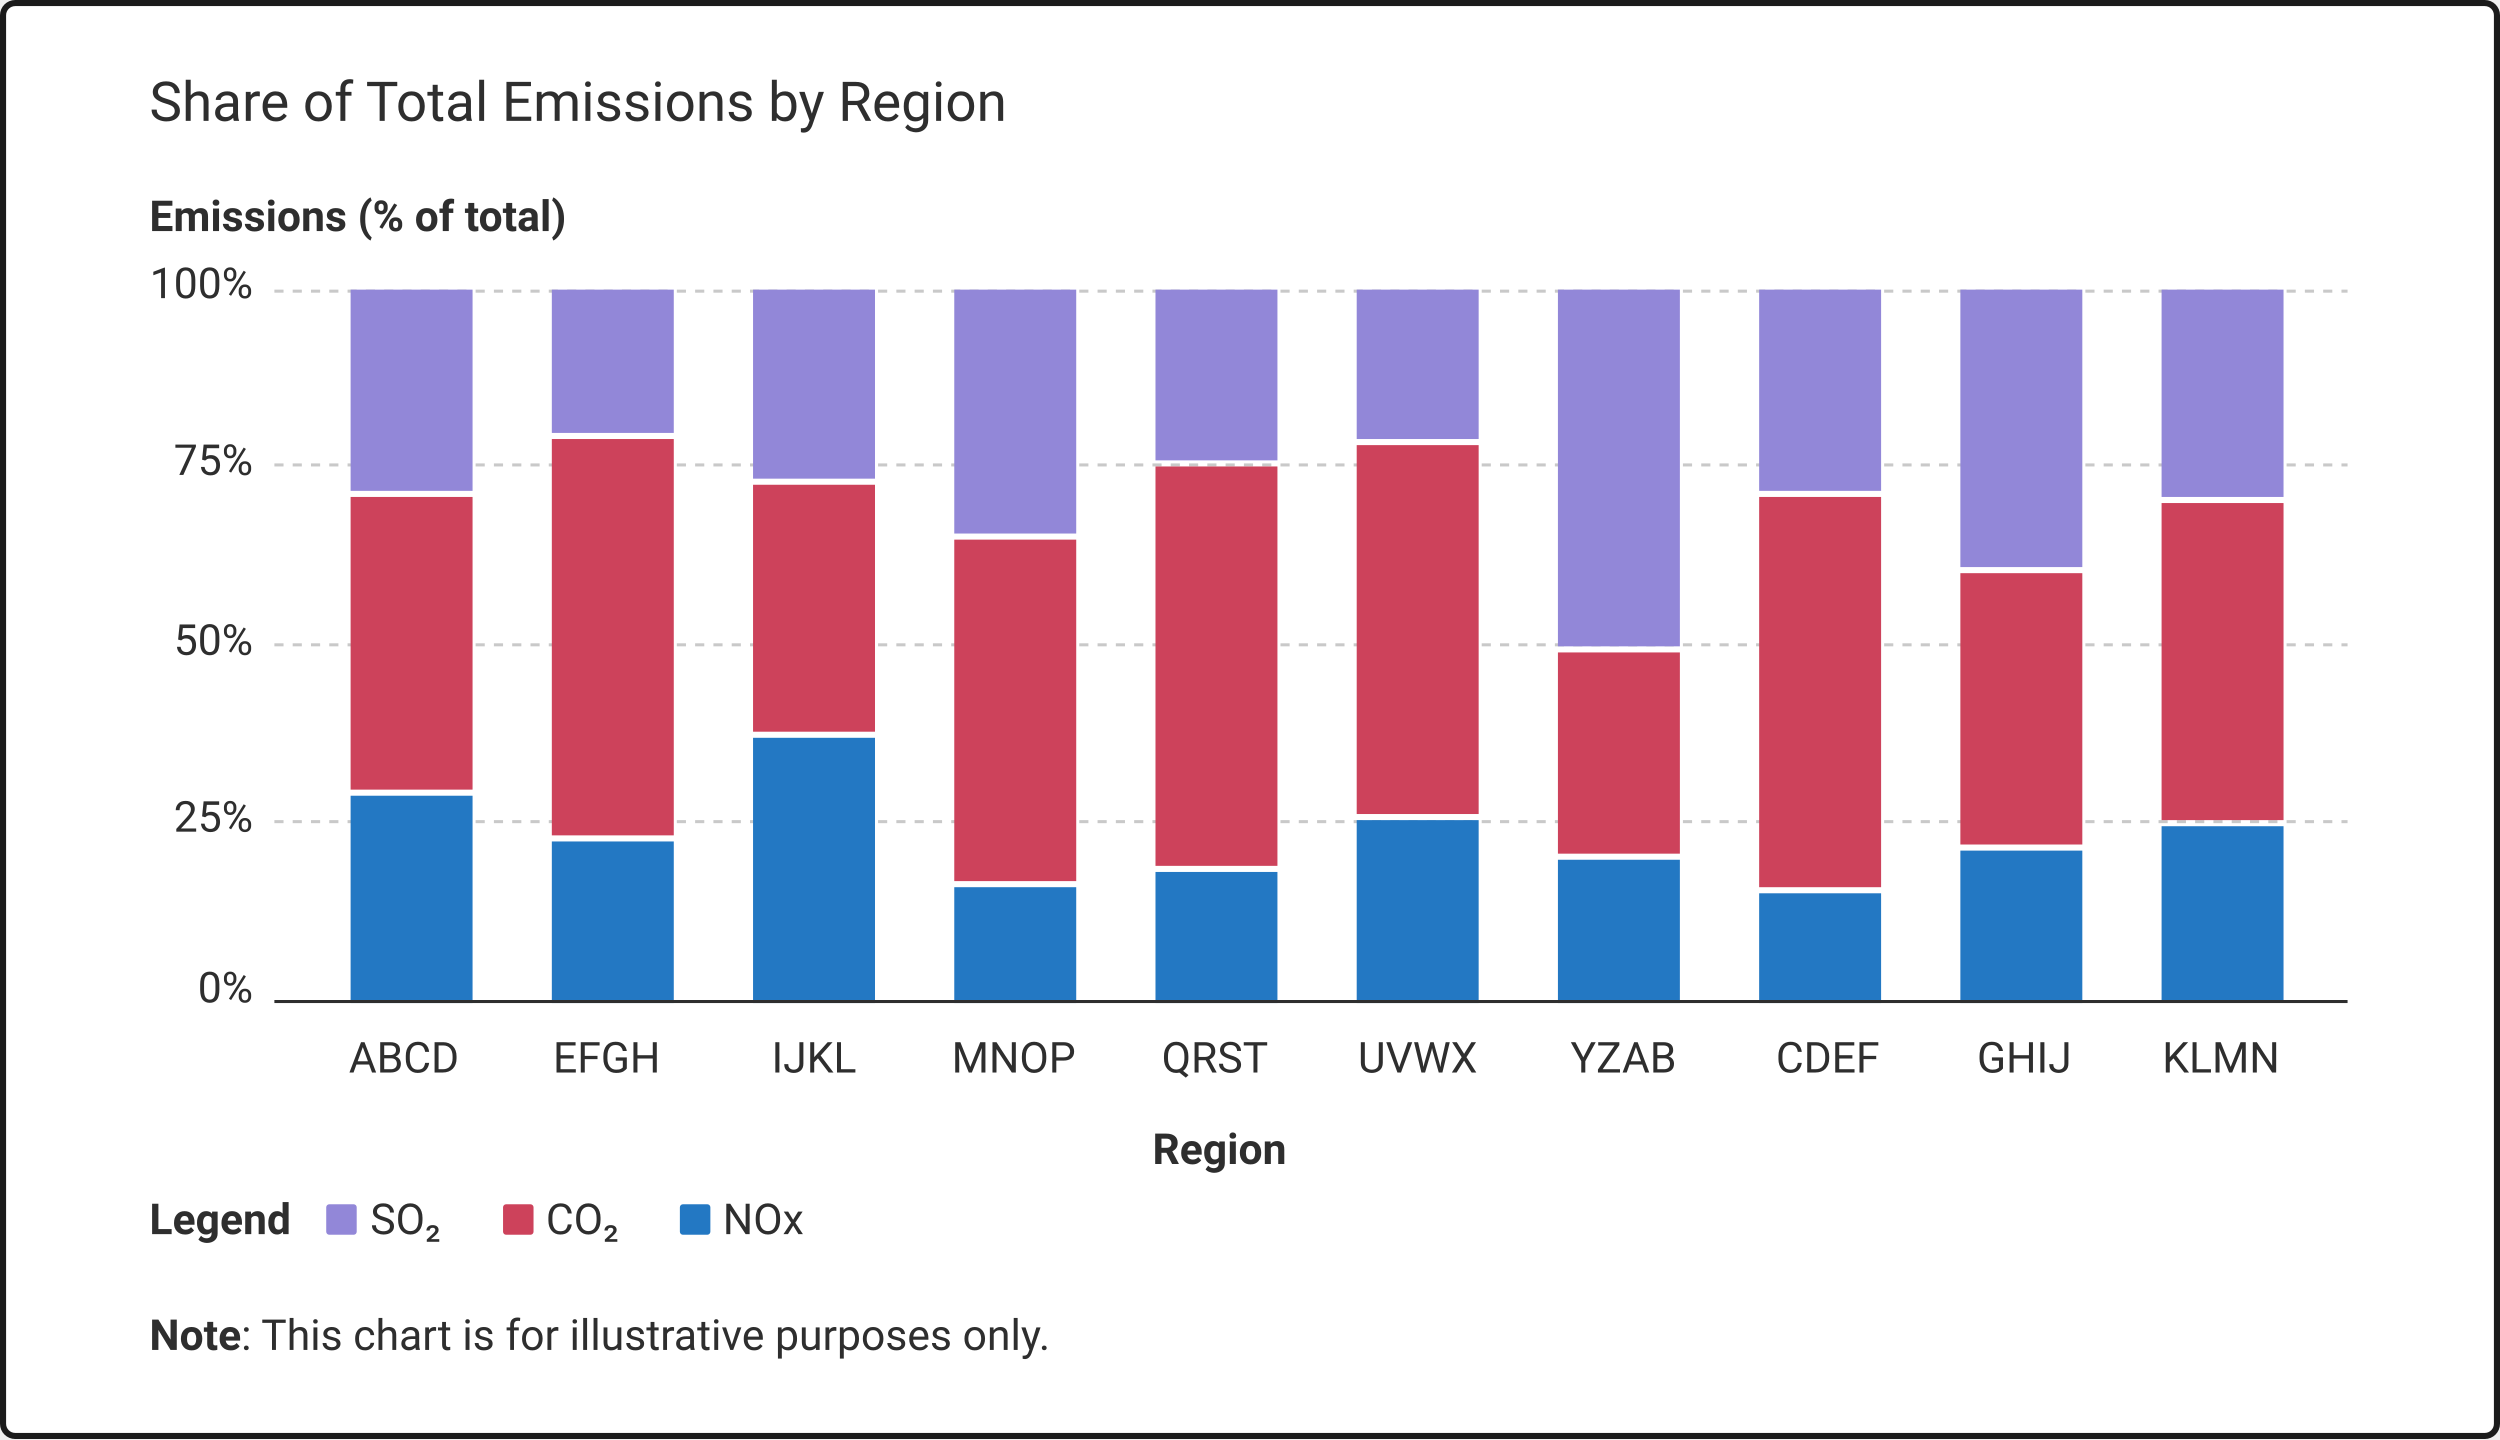
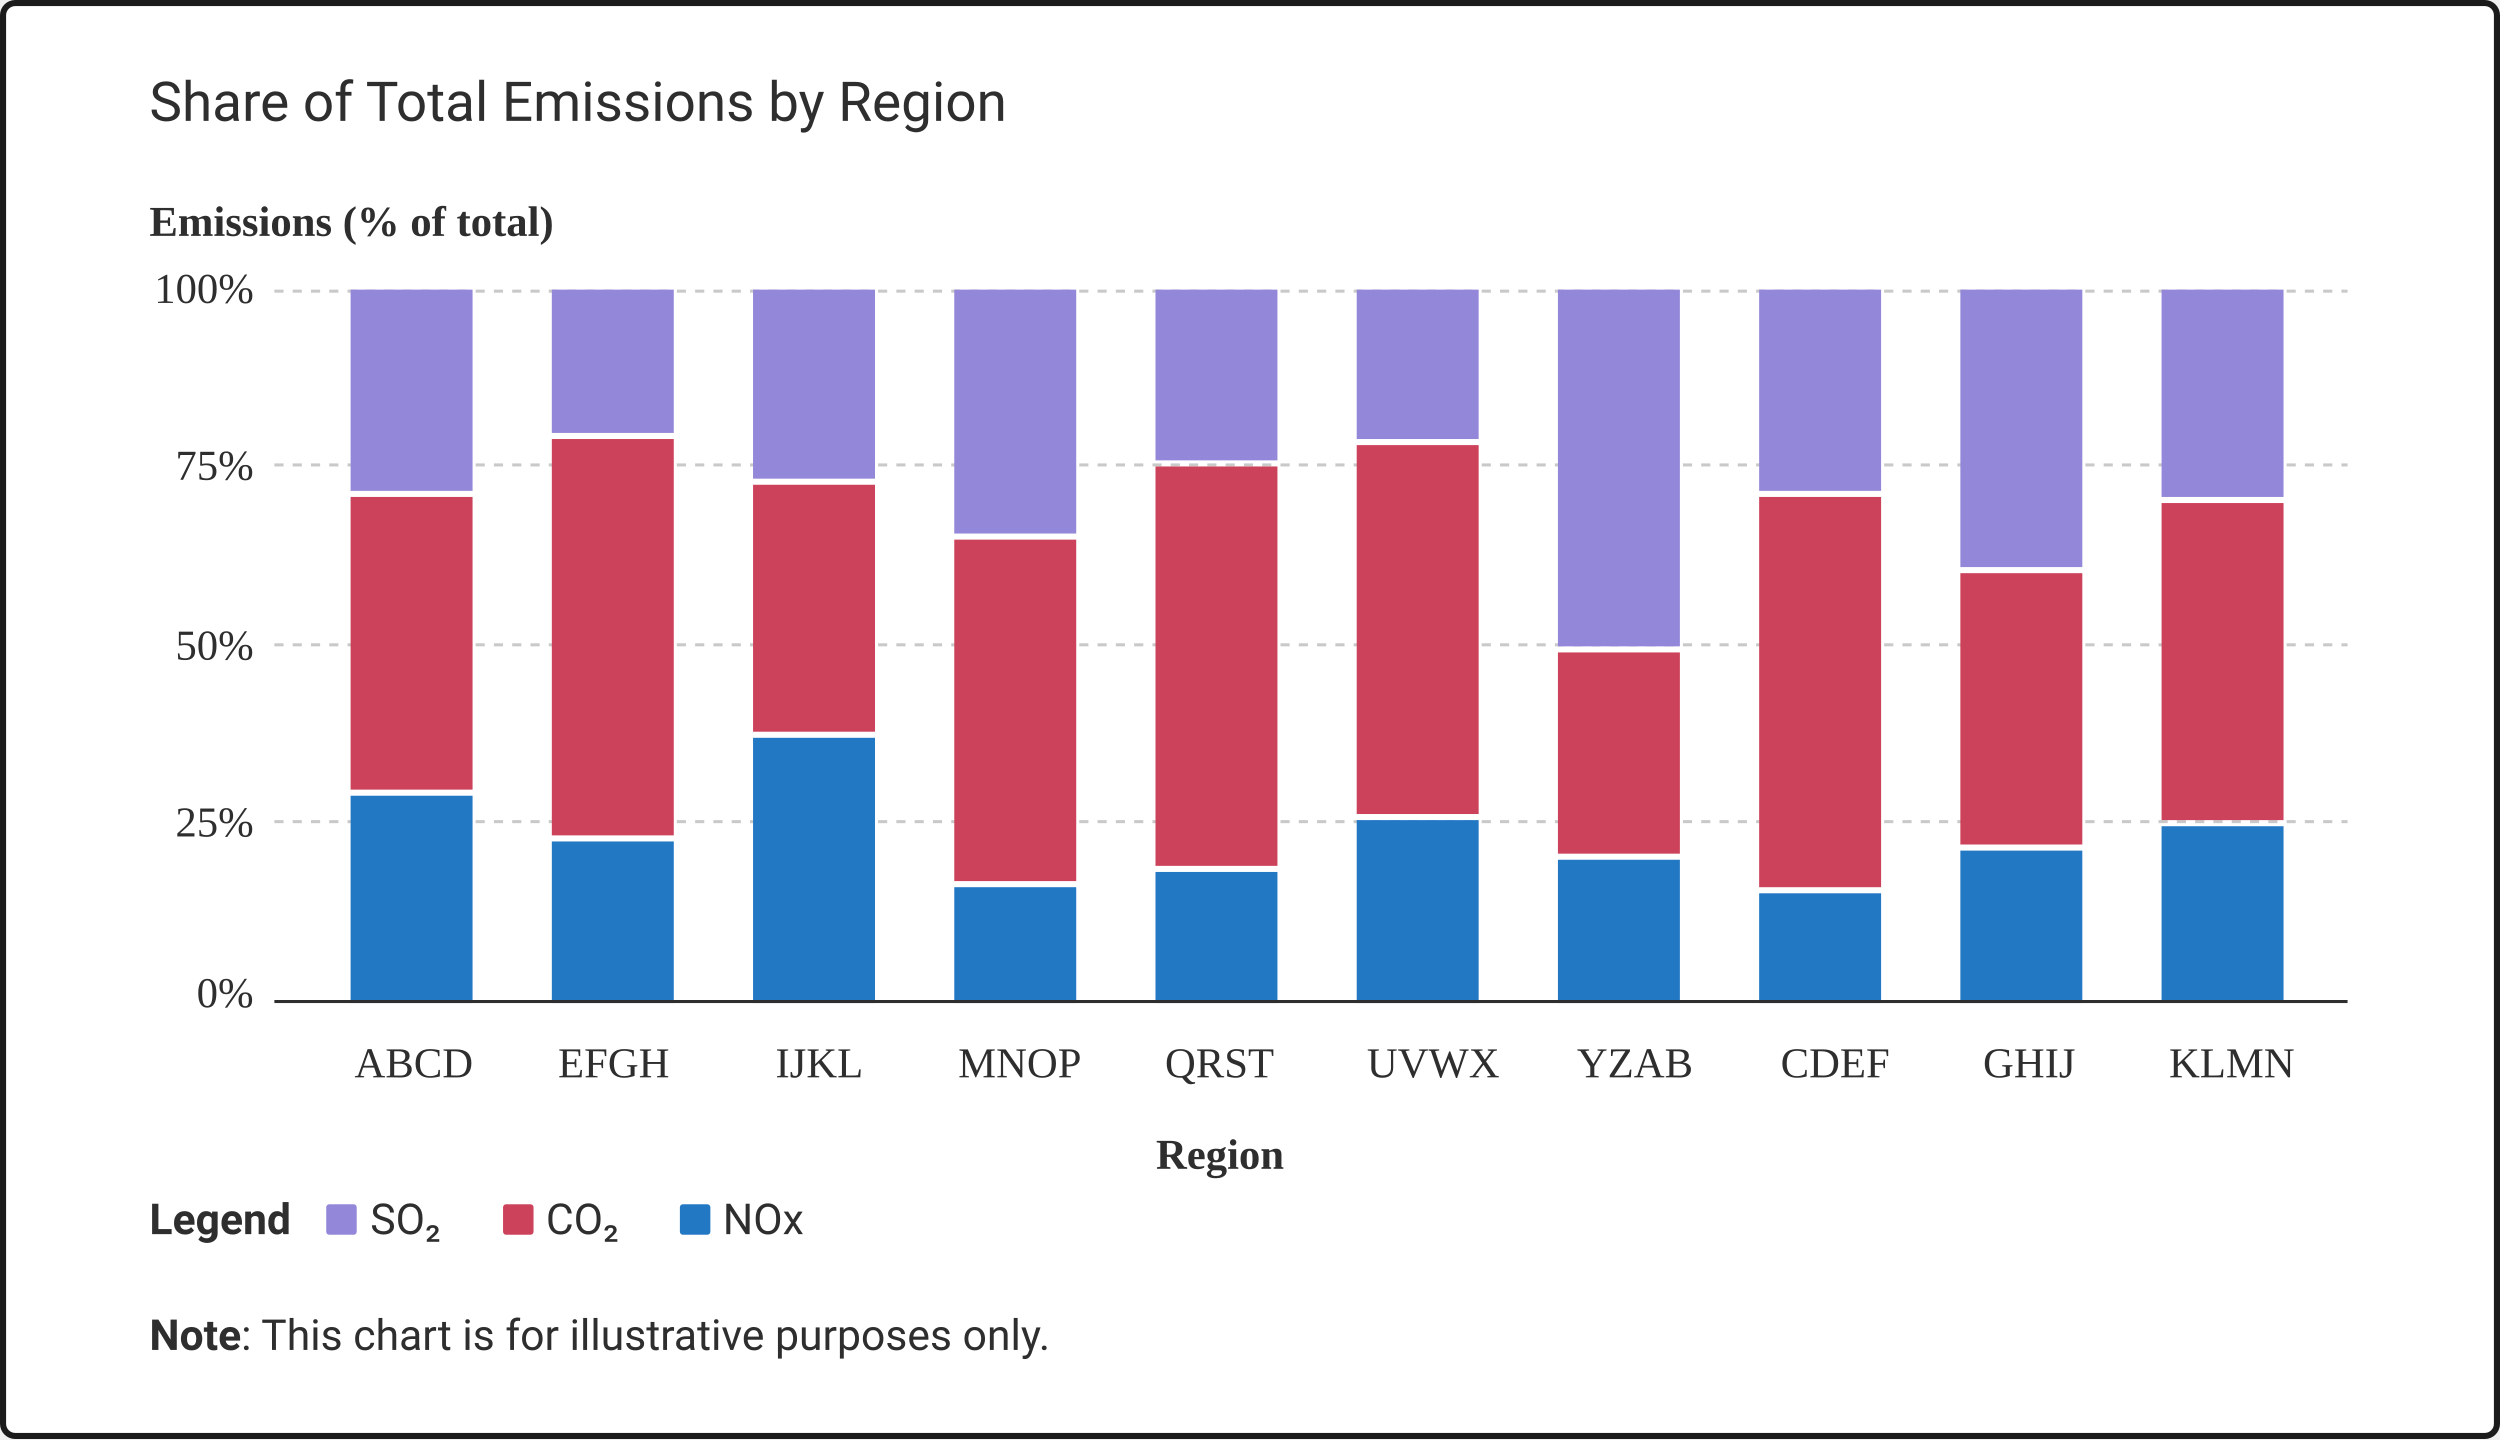
<svg xmlns="http://www.w3.org/2000/svg" width="820" height="472" viewBox="0 0 820 472" fill="none">
  <rect x="1" y="1" width="818" height="470" rx="4" fill="white" stroke="#1B1B1B" stroke-width="2" />
  <line x1="90" y1="269.5" x2="770" y2="269.5" stroke="#C9C9C9" stroke-dasharray="3 3" />
  <line x1="90" y1="211.5" x2="770" y2="211.5" stroke="#C9C9C9" stroke-dasharray="3 3" />
  <line x1="90" y1="152.5" x2="770" y2="152.5" stroke="#C9C9C9" stroke-dasharray="3 3" />
  <line x1="90" y1="95.5" x2="770" y2="95.5" stroke="#C9C9C9" stroke-dasharray="3 3" />
  <rect width="40" height="62" transform="matrix(-1 0 0 1 287 95)" fill="#9287D8" />
  <rect x="247" y="242" width="40" height="87" fill="#2378C3" />
  <rect x="247" y="159" width="40" height="81" fill="#CD425B" />
  <rect x="511" y="282" width="40" height="47" fill="#2378C3" />
  <rect x="511" y="214" width="40" height="66" fill="#CD425B" />
  <rect width="40" height="117" transform="matrix(-1 0 0 1 551 95)" fill="#9287D8" />
  <rect width="40" height="66" transform="matrix(-1 0 0 1 617 95)" fill="#9287D8" />
  <rect width="40" height="128" transform="matrix(-1 0 0 1 617 163)" fill="#CD425B" />
  <rect x="577" y="293" width="40" height="36" fill="#2378C3" />
  <rect x="181" y="276" width="40" height="53" fill="#2378C3" />
  <rect x="181" y="144" width="40" height="130" fill="#CD425B" />
  <rect width="40" height="47" transform="matrix(-1 0 0 1 221 95)" fill="#9287D8" />
  <rect width="40" height="80" transform="matrix(-1 0 0 1 353 95)" fill="#9287D8" />
  <rect width="40" height="112" transform="matrix(-1 0 0 1 353 177)" fill="#CD425B" />
  <rect x="313" y="291" width="40" height="38" fill="#2378C3" />
  <rect x="445" y="269" width="40" height="60" fill="#2378C3" />
  <rect width="40" height="49" transform="matrix(-1 0 0 1 485 95)" fill="#9287D8" />
  <rect width="40" height="121" transform="matrix(-1 0 0 1 485 146)" fill="#CD425B" />
  <rect width="40" height="91" transform="matrix(-1 0 0 1 683 95)" fill="#9287D8" />
  <rect width="40" height="89" transform="matrix(-1 0 0 1 683 188)" fill="#CD425B" />
  <rect x="643" y="279" width="40" height="50" fill="#2378C3" />
  <rect width="40" height="68" transform="matrix(-1 0 0 1 749 95)" fill="#9287D8" />
  <rect width="40" height="104" transform="matrix(-1 0 0 1 749 165)" fill="#CD425B" />
  <rect x="709" y="271" width="40" height="57" fill="#2378C3" />
  <rect x="115" y="261" width="40" height="68" fill="#2378C3" />
  <rect width="40" height="66" transform="matrix(-1 0 0 1 155 95)" fill="#9287D8" />
  <rect width="40" height="96" transform="matrix(-1 0 0 1 155 163)" fill="#CD425B" />
  <rect x="379" y="286" width="40" height="43" fill="#2378C3" />
  <rect x="379" y="153" width="40" height="131" fill="#CD425B" />
  <rect width="40" height="56" transform="matrix(-1 0 0 1 419 95)" fill="#9287D8" />
-   <text fill="#2E2E2E" xml:space="preserve" style="white-space: pre" font-family="Roboto" font-size="14" letter-spacing="0em">
-     <tspan x="114.419" y="351.785">ABCD</tspan>
+   <text fill="#2E2E2E" xml:space="preserve" style="white-space: pre" font-family="Source Sans 3" font-size="14" letter-spacing="0em">
+     <tspan x="116.278" y="353.368">ABCD</tspan>
  </text>
-   <text fill="#2E2E2E" xml:space="preserve" style="white-space: pre" font-family="Roboto" font-size="14" letter-spacing="0em">
-     <tspan x="64.871" y="328.785">0%</tspan>
+   <text fill="#2E2E2E" xml:space="preserve" style="white-space: pre" font-family="Source Sans 3" font-size="14" letter-spacing="0em">
+     <tspan x="64.502" y="330.368">0%</tspan>
  </text>
-   <text fill="#2E2E2E" xml:space="preserve" style="white-space: pre" font-family="Roboto" font-size="14" letter-spacing="0em">
-     <tspan x="56.996" y="272.785">25%</tspan>
+   <text fill="#2E2E2E" xml:space="preserve" style="white-space: pre" font-family="Source Sans 3" font-size="14" letter-spacing="0em">
+     <tspan x="57.543" y="274.368">25%</tspan>
  </text>
-   <text fill="#2E2E2E" xml:space="preserve" style="white-space: pre" font-family="Roboto" font-size="14" letter-spacing="0em">
-     <tspan x="56.996" y="214.785">50%</tspan>
+   <text fill="#2E2E2E" xml:space="preserve" style="white-space: pre" font-family="Source Sans 3" font-size="14" letter-spacing="0em">
+     <tspan x="57.543" y="216.368">50%</tspan>
  </text>
-   <text fill="#2E2E2E" xml:space="preserve" style="white-space: pre" font-family="Roboto" font-size="14" letter-spacing="0em">
-     <tspan x="56.996" y="155.785">75%</tspan>
+   <text fill="#2E2E2E" xml:space="preserve" style="white-space: pre" font-family="Source Sans 3" font-size="14" letter-spacing="0em">
+     <tspan x="57.543" y="157.368">75%</tspan>
  </text>
-   <text fill="#2E2E2E" xml:space="preserve" style="white-space: pre" font-family="Roboto" font-size="14" letter-spacing="0em">
-     <tspan x="49.121" y="97.785">100%</tspan>
+   <text fill="#2E2E2E" xml:space="preserve" style="white-space: pre" font-family="Source Sans 3" font-size="14" letter-spacing="0em">
+     <tspan x="50.584" y="99.368">100%</tspan>
  </text>
-   <text fill="#2E2E2E" xml:space="preserve" style="white-space: pre" font-family="Roboto" font-size="14" letter-spacing="0em">
-     <tspan x="181.384" y="351.785">EFGH</tspan>
+   <text fill="#2E2E2E" xml:space="preserve" style="white-space: pre" font-family="Source Sans 3" font-size="14" letter-spacing="0em">
+     <tspan x="183.031" y="353.368">EFGH</tspan>
  </text>
-   <text fill="#2E2E2E" xml:space="preserve" style="white-space: pre" font-family="Roboto" font-size="14" letter-spacing="0em">
-     <tspan x="253.062" y="351.785">IJKL</tspan>
+   <text fill="#2E2E2E" xml:space="preserve" style="white-space: pre" font-family="Source Sans 3" font-size="14" letter-spacing="0em">
+     <tspan x="254.354" y="353.368">IJKL</tspan>
  </text>
-   <text fill="#2E2E2E" xml:space="preserve" style="white-space: pre" font-family="Roboto" font-size="14" letter-spacing="0em">
-     <tspan x="312.156" y="351.785">MNOP</tspan>
+   <text fill="#2E2E2E" xml:space="preserve" style="white-space: pre" font-family="Source Sans 3" font-size="14" letter-spacing="0em">
+     <tspan x="314.269" y="353.368">MNOP</tspan>
  </text>
-   <text fill="#2E2E2E" xml:space="preserve" style="white-space: pre" font-family="Roboto" font-size="14" letter-spacing="0em">
-     <tspan x="381.034" y="351.785">QRST</tspan>
+   <text fill="#2E2E2E" xml:space="preserve" style="white-space: pre" font-family="Source Sans 3" font-size="14" letter-spacing="0em">
+     <tspan x="382.106" y="353.368">QRST</tspan>
  </text>
-   <text fill="#2E2E2E" xml:space="preserve" style="white-space: pre" font-family="Roboto" font-size="14" font-weight="bold" letter-spacing="0em">
-     <tspan x="49" y="75.785">Emissions (% of total)</tspan>
+   <text fill="#2E2E2E" xml:space="preserve" style="white-space: pre" font-family="Source Sans 3" font-size="14" font-weight="bold" letter-spacing="0em">
+     <tspan x="49" y="77.368">Emissions (% of total)</tspan>
  </text>
-   <text fill="#2E2E2E" xml:space="preserve" style="white-space: pre" font-family="Roboto" font-size="14" letter-spacing="0em">
-     <tspan x="445.401" y="351.785">UVWX</tspan>
+   <text fill="#2E2E2E" xml:space="preserve" style="white-space: pre" font-family="Source Sans 3" font-size="14" letter-spacing="0em">
+     <tspan x="448.321" y="353.368">UVWX</tspan>
  </text>
-   <text fill="#2E2E2E" xml:space="preserve" style="white-space: pre" font-family="Roboto" font-size="14" letter-spacing="0em">
-     <tspan x="515.123" y="351.785">YZAB</tspan>
+   <text fill="#2E2E2E" xml:space="preserve" style="white-space: pre" font-family="Source Sans 3" font-size="14" letter-spacing="0em">
+     <tspan x="517.207" y="353.368">YZAB</tspan>
  </text>
-   <text fill="#2E2E2E" xml:space="preserve" style="white-space: pre" font-family="Roboto" font-size="14" letter-spacing="0em">
-     <tspan x="582.499" y="351.785">CDEF</tspan>
+   <text fill="#2E2E2E" xml:space="preserve" style="white-space: pre" font-family="Source Sans 3" font-size="14" letter-spacing="0em">
+     <tspan x="584.044" y="353.368">CDEF</tspan>
  </text>
-   <text fill="#2E2E2E" xml:space="preserve" style="white-space: pre" font-family="Roboto" font-size="14" letter-spacing="0em">
-     <tspan x="648.462" y="351.785">GHIJ</tspan>
+   <text fill="#2E2E2E" xml:space="preserve" style="white-space: pre" font-family="Source Sans 3" font-size="14" letter-spacing="0em">
+     <tspan x="650.425" y="353.368">GHIJ</tspan>
  </text>
-   <text fill="#2E2E2E" xml:space="preserve" style="white-space: pre" font-family="Roboto" font-size="14" letter-spacing="0em">
-     <tspan x="709.223" y="351.785">KLMN</tspan>
+   <text fill="#2E2E2E" xml:space="preserve" style="white-space: pre" font-family="Source Sans 3" font-size="14" letter-spacing="0em">
+     <tspan x="711.424" y="353.368">KLMN</tspan>
  </text>
  <line x1="90" y1="328.5" x2="770" y2="328.5" stroke="#2E2E2E" />
  <text fill="#2E2E2E" xml:space="preserve" style="white-space: pre" font-family="Roboto" font-size="14" font-weight="bold" letter-spacing="0em">
    <tspan x="49" y="404.785">Legend</tspan>
  </text>
  <rect width="10" height="10" rx="1" transform="matrix(-1 0 0 1 117 395)" fill="#9287D8" />
  <text fill="#2E2E2E" xml:space="preserve" style="white-space: pre" font-family="Roboto" font-size="14" letter-spacing="0em">
    <tspan x="139.405" y="404.785">₂</tspan>
  </text>
  <text fill="#2E2E2E" xml:space="preserve" style="white-space: pre" font-family="Roboto" font-size="14" letter-spacing="0em">
    <tspan x="121.454" y="404.785">SO</tspan>
  </text>
  <rect width="10" height="10" rx="1" transform="matrix(-1 0 0 1 175 395)" fill="#CD425B" />
  <text fill="#2E2E2E" xml:space="preserve" style="white-space: pre" font-family="Roboto" font-size="14" letter-spacing="0em">
    <tspan x="197.809" y="404.785">₂</tspan>
  </text>
  <text fill="#2E2E2E" xml:space="preserve" style="white-space: pre" font-family="Roboto" font-size="14" letter-spacing="0em">
    <tspan x="179.051" y="404.785">CO</tspan>
  </text>
  <rect x="223" y="395" width="10" height="10" rx="1" fill="#2378C3" />
  <text fill="#2E2E2E" xml:space="preserve" style="white-space: pre" font-family="Roboto" font-size="14" letter-spacing="0em">
    <tspan x="256.704" y="404.785">x</tspan>
  </text>
  <text fill="#2E2E2E" xml:space="preserve" style="white-space: pre" font-family="Roboto" font-size="14" letter-spacing="0em">
    <tspan x="237.071" y="404.785">NO</tspan>
  </text>
-   <text fill="#2E2E2E" xml:space="preserve" style="white-space: pre" font-family="Roboto" font-size="14" font-weight="bold" letter-spacing="0em">
-     <tspan x="378.009" y="381.785">Region</tspan>
+   <text fill="#2E2E2E" xml:space="preserve" style="white-space: pre" font-family="Source Sans 3" font-size="14" font-weight="bold" letter-spacing="0em">
+     <tspan x="379.158" y="383.368">Region</tspan>
  </text>
  <text fill="#2E2E2E" xml:space="preserve" style="white-space: pre" font-family="Roboto" font-size="14" letter-spacing="0em">
    <tspan x="79.092" y="442.785">: This chart is for illustrative purposes only.</tspan>
  </text>
  <text fill="#2E2E2E" xml:space="preserve" style="white-space: pre" font-family="Roboto" font-size="14" font-weight="bold" letter-spacing="0em">
    <tspan x="49" y="442.785">Note</tspan>
  </text>
  <text fill="#2E2E2E" xml:space="preserve" style="white-space: pre" font-family="Roboto" font-size="18" letter-spacing="0em">
    <tspan x="49" y="39.652">Share of Total Emissions by Region</tspan>
  </text>
</svg>
